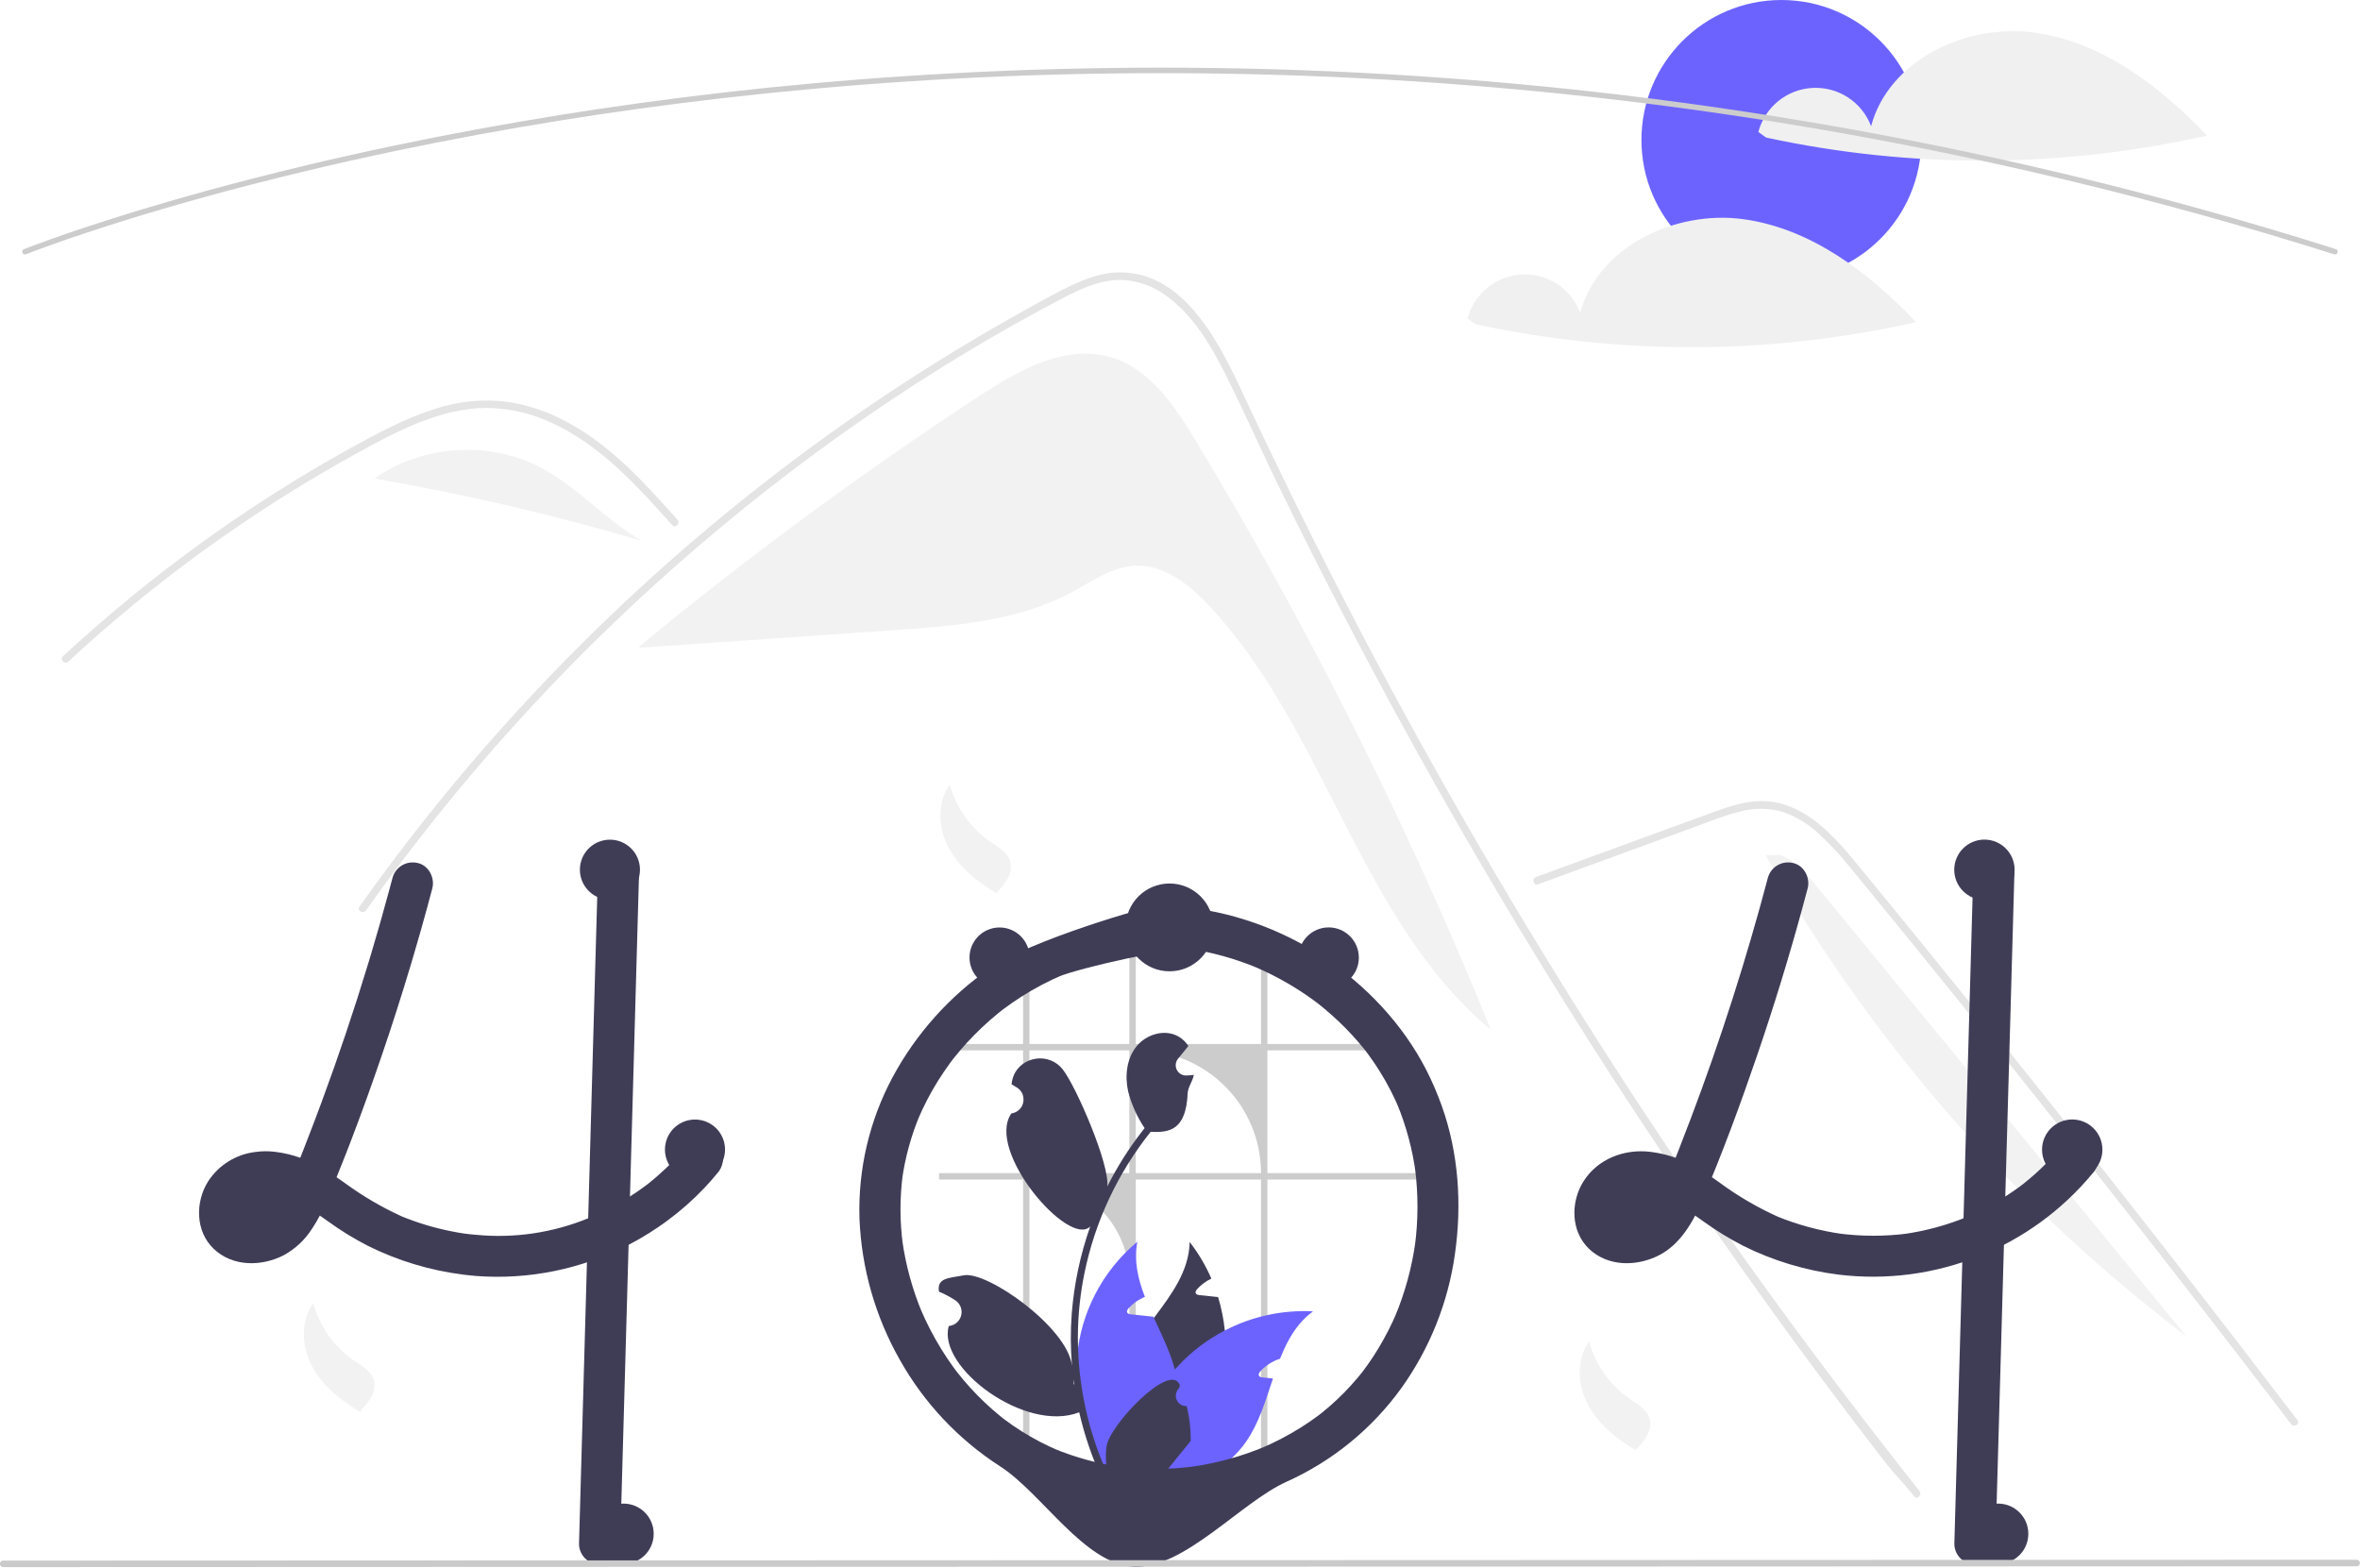
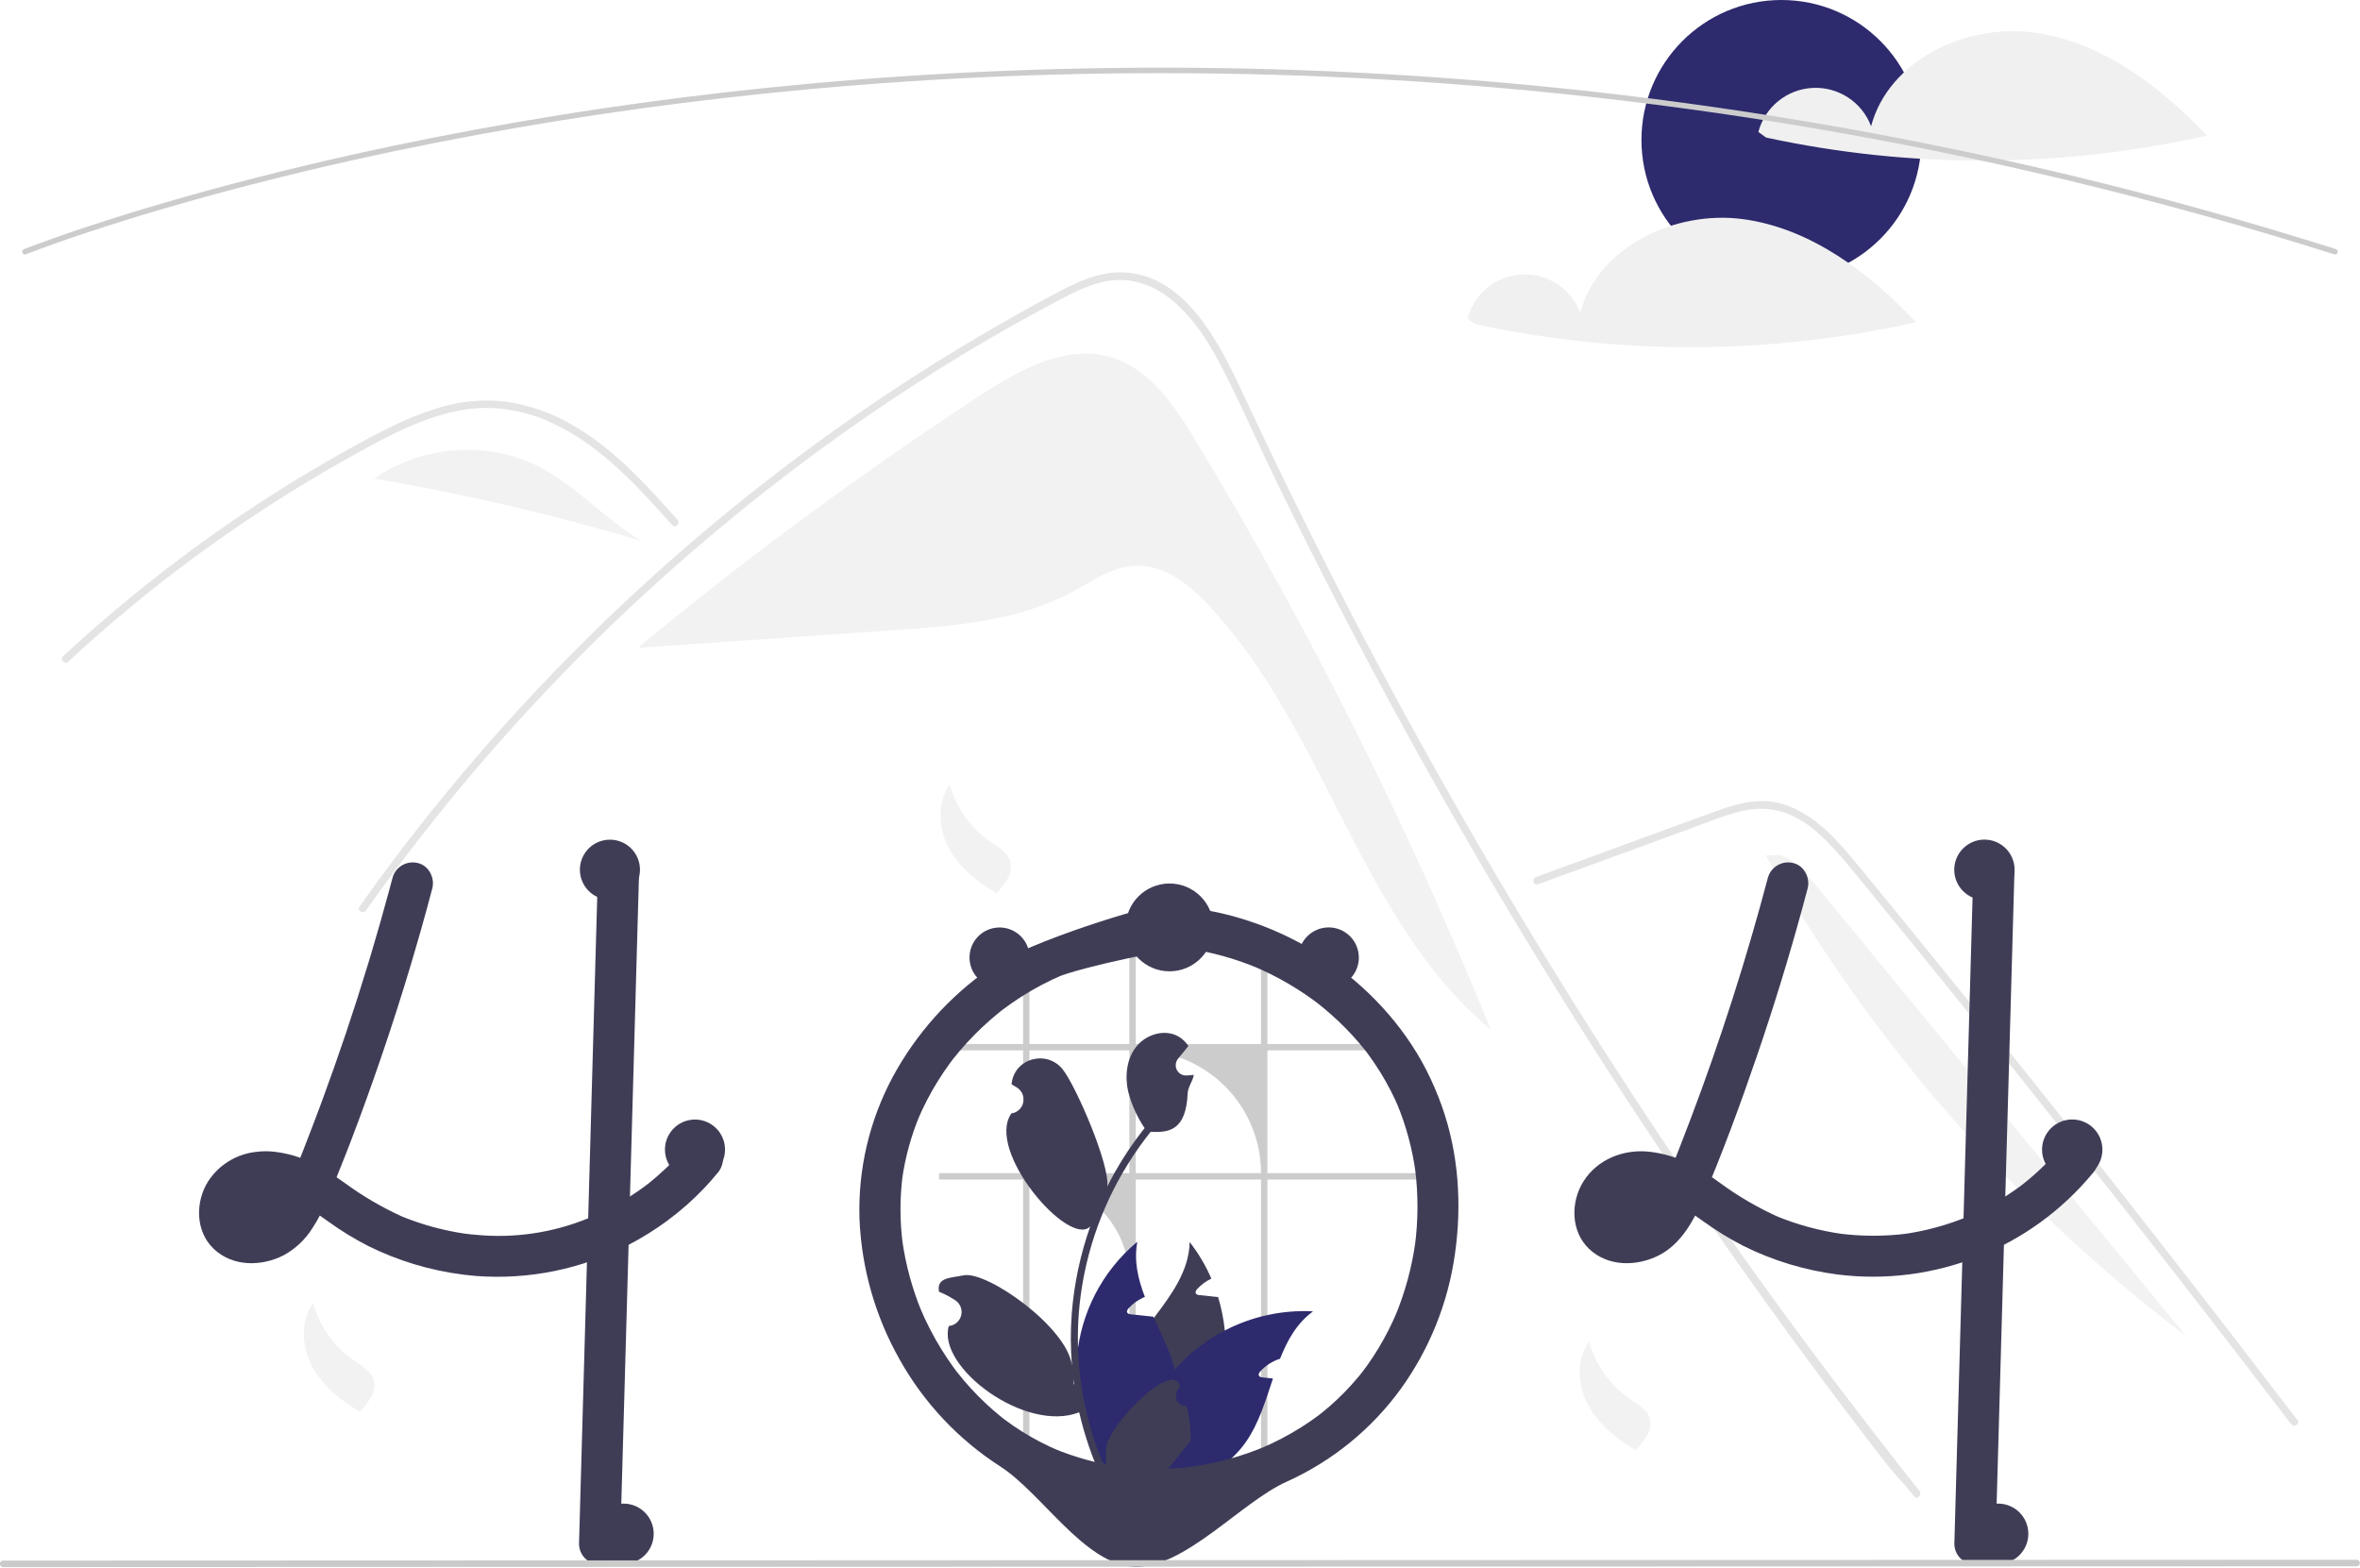
<svg xmlns="http://www.w3.org/2000/svg" data-name="Layer 1" width="860.131" height="571.148" viewBox="0 0 860.131 571.148">
  <path d="M605.67,324.953c-7.669-12.684-16.757-26.228-30.99-30.37-16.482-4.796-33.413,4.732-47.775,14.135a1392.157,1392.157,0,0,0-123.893,91.283l.043.492q46.226-3.188,92.451-6.376c22.265-1.535,45.296-3.283,64.972-13.816,7.467-3.997,14.745-9.336,23.206-9.708,10.512-.462,19.677,6.879,26.88,14.549,42.607,45.371,54.937,114.754,102.738,154.616A1516.995,1516.995,0,0,0,605.67,324.953Z" transform="translate(-169.9343 -164.426)" fill="#f2f2f2" />
  <path d="M867.571,709.781c-4.712-5.95-6.637-7.343-11.285-13.348q-56.764-73.416-106.708-151.792-33.924-53.23-64.483-108.504-14.549-26.278-28.3-52.969-10.67-20.695-20.865-41.638c-1.944-3.988-3.832-7.994-5.711-12.009-4.428-9.442-8.773-18.93-13.439-28.244-5.317-10.616-11.789-21.745-21.553-28.877a29.405,29.405,0,0,0-15.319-5.895c-7.948-.513-15.282,2.769-22.176,6.353-50.439,26.301-97.659,59.276-140.37,96.798A730.778,730.778,0,0,0,303.322,496.247c-1.008,1.439-3.392.064-2.374-1.384q6.009-8.498,12.257-16.813A734.817,734.817,0,0,1,500.805,303.064q18.248-11.826,37.183-22.542c6.362-3.603,12.752-7.16,19.251-10.497,6.371-3.273,13.137-6.215,20.416-6.325,24.77-.385,37.595,27.667,46.405,46.542q4.153,8.911,8.406,17.766,16.075,33.621,33.387,66.628,10.685,20.379,21.837,40.52,34.707,62.718,73.779,122.897c34.506,53.143,68.737,100.089,108.046,149.785C870.596,709.213,868.662,711.175,867.571,709.781Z" transform="translate(-169.9343 -164.426)" fill="#e4e4e4" />
  <path d="M414.916,355.804c-1.439-1.604-2.869-3.209-4.318-4.813-11.422-12.633-23.679-25.118-39.364-32.361a57.11,57.11,0,0,0-23.927-5.546c-8.562.028-16.932,2.273-24.843,5.418-3.74,1.494-7.398,3.19-11.001,4.996-4.116,2.072-8.159,4.281-12.183,6.509q-11.331,6.27-22.368,13.091-21.961,13.572-42.546,29.216-10.671,8.113-20.902,16.758-9.516,8.031-18.646,16.492c-1.302,1.201-3.245-.743-1.944-1.943,1.604-1.494,3.227-2.979,4.85-4.446q6.875-6.215,13.971-12.193,12.939-10.918,26.549-20.993,21.163-15.676,43.783-29.225,11.304-6.765,22.918-12.963c2.338-1.247,4.703-2.466,7.096-3.621a113.116,113.116,0,0,1,16.868-6.866,60.006,60.006,0,0,1,25.476-2.503,66.327,66.327,0,0,1,23.505,8.131c15.401,8.608,27.346,21.919,38.97,34.909C418.033,355.171,416.099,357.124,414.916,355.804Z" transform="translate(-169.9343 -164.426)" fill="#e4e4e4" />
  <path d="M730.477,486.711l36.905-13.498,18.323-6.702c5.968-2.183,11.921-4.667,18.09-6.23a28.539,28.539,0,0,1,16.374.209,37.738,37.738,0,0,1,12.771,7.917,103.64,103.64,0,0,1,10.475,11.186c3.989,4.794,7.92,9.639,11.868,14.467q24.441,29.891,48.563,60.041,24.121,30.15,47.92,60.556,23.857,30.48,47.385,61.216,2.882,3.765,5.76,7.534c1.06,1.388,3.449.02,2.375-1.388Q983.582,650.974,959.549,620.184q-24.092-30.864-48.516-61.466-24.424-30.601-49.179-60.937-6.167-7.558-12.354-15.099c-3.48-4.241-6.92-8.527-10.736-12.474-7.005-7.245-15.758-13.648-26.234-13.822-6.16-.102-12.121,1.852-17.844,3.923-6.17,2.232-12.325,4.506-18.486,6.759l-37.163,13.592-9.291,3.398c-1.649.603-.937,3.262.731,2.652Z" transform="translate(-169.9343 -164.426)" fill="#e4e4e4" />
  <path d="M366.377,334.526c-18.754-9.639-42.771-7.751-60.005,4.291a855.847,855.847,0,0,1,97.371,22.726C390.46,353.759,380.07,341.563,366.377,334.526Z" transform="translate(-169.9343 -164.426)" fill="#f2f2f2" />
  <path d="M306.188,338.784l-3.61,2.935c1.221-1.027,2.491-1.99,3.795-2.901C306.311,338.807,306.249,338.795,306.188,338.784Z" transform="translate(-169.9343 -164.426)" fill="#f2f2f2" />
  <path d="M831.549,486.846c-3.633-4.422-7.56-9.052-12.994-10.848l-5.073.2A575.436,575.436,0,0,0,966.749,651.418Q899.149,569.132,831.549,486.846Z" transform="translate(-169.9343 -164.426)" fill="#f2f2f2" />
  <path d="M516.084,450.367A37.481,37.481,0,0,0,531.015,471.325c2.82,1.92,6.157,3.762,7.122,7.035a8.379,8.379,0,0,1-.874,6.15,24.884,24.884,0,0,1-3.861,5.041l-.137.512c-6.998-4.147-13.656-9.393-17.522-16.551s-4.406-16.539.341-23.145" transform="translate(-169.9343 -164.426)" fill="#f2f2f2" />
  <path d="M749.084,653.367A37.481,37.481,0,0,0,764.015,674.325c2.82,1.92,6.157,3.762,7.122,7.035a8.379,8.379,0,0,1-.874,6.15,24.884,24.884,0,0,1-3.861,5.041l-.137.512c-6.998-4.147-13.656-9.393-17.522-16.551s-4.406-16.539.341-23.145" transform="translate(-169.9343 -164.426)" fill="#f2f2f2" />
  <path d="M284.084,639.367A37.481,37.481,0,0,0,299.015,660.325c2.82,1.92,6.157,3.762,7.122,7.035a8.379,8.379,0,0,1-.874,6.15,24.884,24.884,0,0,1-3.861,5.041l-.137.512c-6.998-4.147-13.656-9.393-17.522-16.551s-4.406-16.539.341-23.145" transform="translate(-169.9343 -164.426)" fill="#f2f2f2" />
-   <circle cx="649.249" cy="51" r="51" fill="#6c63ff" />
+   <circle cx="649.249" cy="51" r="51" fill="#2d2a6d" />
  <path d="M911.219,176.296c-24.717-3.341-52.935,10.019-59.341,34.124a21.597,21.597,0,0,0-41.094,2.109l2.83,2.027a372.275,372.275,0,0,0,160.659-.726C957.079,195.76,935.935,179.637,911.219,176.296Z" transform="translate(-169.9343 -164.426)" fill="#f0f0f0" />
  <path d="M805.219,244.296c-24.717-3.341-52.935,10.019-59.341,34.124a21.597,21.597,0,0,0-41.094,2.109l2.83,2.027a372.275,372.275,0,0,0,160.659-.726C851.079,263.76,829.935,247.637,805.219,244.296Z" transform="translate(-169.9343 -164.426)" fill="#f0f0f0" />
  <path d="M1020.946,257.154a.982.982,0,0,1-.302-.047C756.237,173.489,523.199,184.424,374.264,208.321c-20.269,3.251-40.591,7.006-60.404,11.161-5.058,1.06-10.306,2.195-15.597,3.378-6.319,1.407-12.554,2.856-18.532,4.306q-3.873.917-7.595,1.849c-3.758.928-7.572,1.895-11.66,2.957-4.568,1.178-9.209,2.413-13.797,3.672a.442.442,0,0,1-.051.015l0.0.001c-5.183,1.415-10.338,2.871-15.323,4.325-2.698.779-5.304,1.548-7.799,2.307-.279.077-.526.151-.776.228l-.536.163c-.311.095-.617.188-.924.275l-.02.006 0.0.001-.812.252c-.968.293-1.912.579-2.841.864-24.545,7.566-38.038,12.949-38.171,13.002a1,1,0,1,1-.744-1.856c.134-.053,13.693-5.463,38.328-13.058.932-.286,1.879-.572,2.85-.866l.754-.234c.026-.01.052-.018.078-.025.305-.087.61-.18.919-.273l.537-.163c.268-.081.531-.161.801-.235,2.479-.754,5.093-1.524,7.798-2.307,4.987-1.455,10.147-2.911,15.334-4.328.016-.006.033-.01.049-.015v-.001c4.604-1.263,9.263-2.503,13.845-3.685,4.094-1.063,7.915-2.032,11.68-2.962q3.738-.93,7.609-1.853c5.985-1.451,12.233-2.902,18.563-4.312,5.299-1.184,10.556-2.322,15.622-3.383,19.843-4.162,40.198-7.923,60.497-11.179C523.096,182.415,756.467,171.463,1021.246,255.201a1.0 1,0,0,1-.301,1.953Z" transform="translate(-169.9343 -164.426)" fill="#ccc" />
  <path d="M432.923,584.266a6.729,6.729,0,0,0-1.7-2.67,6.43,6.43,0,0,0-.92-.71c-2.61-1.74-6.51-2.13-8.99,0a5.81,5.81,0,0,0-.69.71q-1.11,1.365-2.28,2.67c-1.28,1.46-2.59,2.87-3.96,4.24-.39.38-.78.77-1.18,1.15-.23.23-.46.45-.69.67-.88.84-1.78,1.65-2.69,2.45-.48.43-.96.85-1.45,1.26-.73.61-1.46,1.22-2.2,1.81-.07.05-.14.1-.21.16-.02.01-.03.03-.05.04-.01,0-.02,0-.03.02a.179.179,0,0,0-.07.05c-.22.15-.37.25-.48.34.04-.02.08-.05.12-.07-.18.14-.37.28-.55.42-1.75,1.29-3.54,2.53-5.37,3.69a99.21,99.21,0,0,1-14.22,7.55c-.33.13-.67.27-1.01.4a85.97,85.97,0,0,1-40.85,6.02q-2.13-.165-4.26-.45c-1.64-.24-3.27-.53-4.89-.86a97.932,97.932,0,0,1-18.02-5.44,118.652,118.652,0,0,1-20.66-12.12c-1-.71-2.01-1.42-3.02-2.11,1.15-2.82,2.28-5.64,3.38-8.48.55-1.37,1.08-2.74,1.6-4.12,4.09-10.63,7.93-21.36,11.61-32.13q5.58-16.365,10.53-32.92.51-1.68.99-3.36,2.595-8.745,4.98-17.53c.15-.57.31-1.13.45-1.7q.69-2.52,1.35-5.04c1-3.79-1.26-8.32-5.24-9.23a7.634,7.634,0,0,0-9.22,5.24c-.43,1.62-.86,3.23-1.3,4.85q-3.165,11.745-6.66,23.41-.51,1.68-1.02,3.36-7.71,25.41-16.93,50.31-1.11,3.015-2.25,6.01c-.37.98-.74,1.96-1.12,2.94-.73,1.93-1.48,3.86-2.23,5.79-.43,1.13-.87,2.26-1.31,3.38-.29.71-.57,1.42-.85,2.12a41.809,41.809,0,0,0-8.81-2.12l-.48-.06a27.397,27.397,0,0,0-7.01.06,23.914,23.914,0,0,0-17.24,10.66c-4.77,7.51-4.71,18.25,1.98,24.63,6.89,6.57,17.32,6.52,25.43,2.41a28.351,28.351,0,0,0,10.52-9.86,50.569,50.569,0,0,0,2.74-4.65c.21.14.42.28.63.43.8.56,1.6,1.13,2.39,1.69a111.738,111.738,0,0,0,14.51,8.91,108.359,108.359,0,0,0,34.62,10.47c.27.03.53.07.8.1,1.33.17,2.67.3,4.01.41a103.782,103.782,0,0,0,55.58-11.36q2.175-1.125,4.31-2.36,3.315-1.92,6.48-4.08c1.15-.78,2.27-1.57,3.38-2.4a101.042,101.042,0,0,0,13.51-11.95q2.355-2.475,4.51-5.11a8.061,8.061,0,0,0,2.2-5.3A7.564,7.564,0,0,0,432.923,584.266Zm-165.59,23.82c.21-.15.42-.31.62-.47C267.893,607.766,267.603,607.936,267.333,608.086Zm3.21-3.23c-.23.26-.44.52-.67.78a23.366,23.366,0,0,1-2.25,2.2c-.11.1-.23.2-.35.29a.01.01,0,0,0-.01.01,3.804,3.804,0,0,0-.42.22q-.645.39-1.32.72a17.005,17.005,0,0,1-2.71.75,16.799,16.799,0,0,1-2.13.02h-.02a14.823,14.823,0,0,1-1.45-.4c-.24-.12-.47-.26-.7-.4-.09-.08-.17-.16-.22-.21a2.44,2.44,0,0,1-.27-.29.01.01,0,0,0-.01-.01c-.11-.2-.23-.4-.34-.6a.031.031,0,0,1-.01-.02c-.08-.25-.15-.51-.21-.77a12.511,12.511,0,0,1,.01-1.37,13.467,13.467,0,0,1,.54-1.88,11.068,11.068,0,0,1,.69-1.26c.02-.04.12-.2.23-.38.01-.01.01-.01.01-.02.15-.17.3-.35.46-.51.27-.3.56-.56.85-.83a18.022,18.022,0,0,1,1.75-1.01,19.481,19.481,0,0,1,2.93-.79,24.989,24.989,0,0,1,4.41.04,30.301,30.301,0,0,1,4.1,1.01,36.945,36.945,0,0,1-2.77,4.54C270.623,604.746,270.583,604.806,270.543,604.856Zm-11.12-3.29a2.18,2.18,0,0,1-.31.39A1.409,1.409,0,0,1,259.423,601.566Z" transform="translate(-169.9343 -164.426)" fill="#3f3d56" />
  <path d="M402.863,482.136q-.135,4.71-.27,9.42-.285,10.455-.59,20.92-.315,11.775-.66,23.54-.165,6.075-.34,12.15-.465,16.365-.92,32.72c-.03,1.13-.07,2.25-.1,3.38q-.225,8.115-.45,16.23-.255,8.805-.5,17.61-.18,6.6-.37,13.21-1.35,47.895-2.7,95.79a7.648,7.648,0,0,1-7.5,7.5,7.561,7.561,0,0,1-7.5-7.5q.75-26.94,1.52-53.88.675-24.36,1.37-48.72.225-8.025.45-16.06.345-12.09.68-24.18c.03-1.13.07-2.25.1-3.38.02-.99.05-1.97.08-2.96q.66-23.475,1.32-46.96.27-9.24.52-18.49.3-10.545.6-21.08c.09-3.09.17-6.17.26-9.26a7.648,7.648,0,0,1,7.5-7.5A7.561,7.561,0,0,1,402.863,482.136Z" transform="translate(-169.9343 -164.426)" fill="#3f3d56" />
  <path d="M814.291,484.217a893.238,893.238,0,0,1-28.161,87.941c-3.007,7.946-6.083,15.877-9.371,23.712l.756-1.792a54.583,54.583,0,0,1-5.59,10.612q-.229.321-.467.636,1.166-1.49.443-.589c-.254.301-.505.602-.768.895a23.664,23.664,0,0,1-2.249,2.203q-.301.258-.612.504l.938-.729c-.109.257-.873.597-1.111.743a18.254,18.254,0,0,1-2.405,1.219l1.792-.756a19.086,19.086,0,0,1-4.231,1.161l1.994-.268a17.021,17.021,0,0,1-4.298.046l1.994.268a14.002,14.002,0,0,1-3.405-.917l1.792.756a12.012,12.012,0,0,1-1.679-.896c-.271-.177-1.105-.809-.015.025,1.133.866.146.074-.088-.156-.194-.192-.37-.4-.56-.595-.882-.905.996,1.557.397.499a18.182,18.182,0,0,1-.878-1.637l.756,1.792a11.925,11.925,0,0,1-.728-2.651l.268,1.994a13.651,13.651,0,0,1-.003-3.405l-.268,1.994a15.964,15.964,0,0,1,.995-3.68l-.756,1.792a16.729,16.729,0,0,1,1.178-2.298,6.729,6.729,0,0,1,.729-1.071c.049.016-1.269,1.513-.569.757.183-.198.354-.406.539-.602.296-.314.614-.601.926-.898,1.045-.994-1.462.966-.257.179a19.049,19.049,0,0,1,2.749-1.499l-1.792.756a20.311,20.311,0,0,1,4.995-1.34l-1.994.268a25.628,25.628,0,0,1,6.461.076l-1.994-.268a33.211,33.211,0,0,1,7.892,2.22l-1.792-.756c5.39,2.314,10.163,5.749,14.928,9.118a111.95,111.95,0,0,0,14.506,8.906,108.388,108.388,0,0,0,34.622,10.474,103.933,103.933,0,0,0,92.586-36.752,8.078,8.078,0,0,0,2.197-5.303,7.632,7.632,0,0,0-2.197-5.303c-2.752-2.526-7.949-3.239-10.607,0a95.636,95.636,0,0,1-8.107,8.727q-2.017,1.914-4.142,3.71-1.214,1.026-2.461,2.011c-.393.311-1.619,1.138.263-.197-.431.306-.845.64-1.271.955a99.269,99.269,0,0,1-20.332,11.565l1.792-.756a96.836,96.836,0,0,1-24.171,6.622l1.994-.268a97.643,97.643,0,0,1-25.754-.038l1.994.268a99.8,99.8,0,0,1-24.857-6.77l1.792.756a116.025,116.025,0,0,1-21.736-12.591,86.877,86.877,0,0,0-11.113-6.994,42.824,42.824,0,0,0-14.438-4.389c-9.439-1.111-19.057,2.566-24.246,10.72-4.776,7.505-4.714,18.244,1.974,24.625,6.888,6.572,17.318,6.517,25.436,2.406,7.817-3.959,12.513-12.185,15.815-19.942,7.431-17.455,14.01-35.314,20.14-53.263q9.097-26.637,16.499-53.813.917-3.366,1.807-6.739c1.001-3.789-1.261-8.32-5.238-9.226a7.633,7.633,0,0,0-9.226,5.238Z" transform="translate(-169.9343 -164.426)" fill="#3f3d56" />
  <path d="M889.124,482.136l-2.7,95.793-2.685,95.294-1.518,53.884a7.565,7.565,0,0,0,7.5,7.5,7.649,7.649,0,0,0,7.5-7.5l2.7-95.793,2.685-95.294,1.518-53.884a7.565,7.565,0,0,0-7.5-7.5,7.649,7.649,0,0,0-7.5,7.5Z" transform="translate(-169.9343 -164.426)" fill="#3f3d56" />
  <path d="M629.526,700.361h2.329V594.319h54.329v-2.323H631.855V547.252H673.81q-.923-1.173-1.899-2.317H631.855V515.382c-.77-.328-1.547-.645-2.329-.944V544.935h-45.652V507.07c-.782.036-1.553.09-2.329.155v37.71h-36.42V516.684c-.782.346-1.553.711-2.317,1.093V544.935h-30.616v2.317h30.616v44.744h-30.616v2.323h30.616V700.361h2.317V594.319a36.413,36.413,0,0,1,36.42,36.42v69.622h2.329V594.319h45.652Zm-84.401-108.365V547.252h36.42v44.744Zm38.749,0V547.252h.914a44.741,44.741,0,0,1,44.738,44.744Z" transform="translate(-169.9343 -164.426)" opacity="0.2" />
  <path d="M615.303,668.566a63.059,63.059,0,0,1-20.05,33.7c-.74.64-1.48,1.26-2.25,1.87q-2.805.255-5.57.52c-1.53.14-3.04.29-4.54.43l-.27.03-.19-1.64-.76-6.64a37.623,37.623,0,0,1-3.3-32.44c2.64-7.12,7.42-13.41,12.12-19.65,6.49-8.62,12.8-17.14,13.03-27.65a60.544,60.544,0,0,1,7.9,13.33,16.432,16.432,0,0,0-5.12,3.77c-.41.45-.82,1.08-.54,1.62.24.46.84.57,1.36.63,1.25.13,2.51.26,3.76.39,1,.11,2,.21,3,.32a63.99,63.99,0,0,1,2.45,12.18A61.189,61.189,0,0,1,615.303,668.566Z" transform="translate(-169.9343 -164.426)" fill="#3f3d56" />
-   <path d="M648.503,642.356c-5.9,4.29-9.35,10.46-12.03,17.26a16.628,16.628,0,0,0-7.17,4.58c-.41.45-.82,1.08-.54,1.62.24.46.84.57,1.36.63,1.25.13,2.51.26,3.76.39-2.68,8.04-5.14,16.36-9.88,23.15a36.989,36.989,0,0,1-12.03,10.91,38.492,38.492,0,0,1-4.02,1.99q-7.62.585-14.95,1.25-2.805.255-5.57.52c-1.53.14-3.04.29-4.54.43q-.015-.825,0-1.65a63.304,63.304,0,0,1,15.25-39.86c.45-.52.91-1.03,1.38-1.54a61.792,61.792,0,0,1,16.81-12.7A62.654,62.654,0,0,1,648.503,642.356Z" transform="translate(-169.9343 -164.426)" fill="#6c63ff" />
-   <path d="M589.163,699.526l-1.15,3.4-.58,1.73c-1.53.14-3.04.29-4.54.43l-.27.03c-1.66.17-3.31.34-4.96.51-.43-.5-.86-1.01-1.28-1.53a62.03,62.03,0,0,1,8.07-87.11c-1.32,6.91.22,13.53,2.75,20.1-.27.11-.53.22-.78.34a16.432,16.432,0,0,0-5.12,3.77c-.41.45-.82,1.08-.54,1.62.24.46.84.57,1.36.63,1.25.13,2.51.26,3.76.39,1,.11,2,.21,3,.32q.705.075,1.41.15c.07.15.13.29.2.44,2.85,6.18,5.92,12.39,7.65,18.83a43.666,43.666,0,0,1,1.02,4.91A37.604,37.604,0,0,1,589.163,699.526Z" transform="translate(-169.9343 -164.426)" fill="#6c63ff" />
+   <path d="M648.503,642.356c-5.9,4.29-9.35,10.46-12.03,17.26a16.628,16.628,0,0,0-7.17,4.58c-.41.45-.82,1.08-.54,1.62.24.46.84.57,1.36.63,1.25.13,2.51.26,3.76.39-2.68,8.04-5.14,16.36-9.88,23.15a36.989,36.989,0,0,1-12.03,10.91,38.492,38.492,0,0,1-4.02,1.99q-7.62.585-14.95,1.25-2.805.255-5.57.52c-1.53.14-3.04.29-4.54.43q-.015-.825,0-1.65a63.304,63.304,0,0,1,15.25-39.86c.45-.52.91-1.03,1.38-1.54a61.792,61.792,0,0,1,16.81-12.7A62.654,62.654,0,0,1,648.503,642.356Z" transform="translate(-169.9343 -164.426)" fill="#2d2a6d" />
+   <path d="M589.163,699.526l-1.15,3.4-.58,1.73c-1.53.14-3.04.29-4.54.43l-.27.03c-1.66.17-3.31.34-4.96.51-.43-.5-.86-1.01-1.28-1.53a62.03,62.03,0,0,1,8.07-87.11c-1.32,6.91.22,13.53,2.75,20.1-.27.11-.53.22-.78.34a16.432,16.432,0,0,0-5.12,3.77c-.41.45-.82,1.08-.54,1.62.24.46.84.57,1.36.63,1.25.13,2.51.26,3.76.39,1,.11,2,.21,3,.32q.705.075,1.41.15c.07.15.13.29.2.44,2.85,6.18,5.92,12.39,7.65,18.83a43.666,43.666,0,0,1,1.02,4.91A37.604,37.604,0,0,1,589.163,699.526Z" transform="translate(-169.9343 -164.426)" fill="#2d2a6d" />
  <path d="M689.821,554.487c-8.609-16.792-21.946-30.921-37.632-41.304a114.237,114.237,0,0,0-52.563-18.38q-3.69-.335-7.399-.393c-2.921-.044-46.866,12.632-61.587,22.982a114.295,114.295,0,0,0-35.333,39.527,102.5,102.5,0,0,0-12.126,51.633,113.564,113.564,0,0,0,14.703,51.476,110.475,110.475,0,0,0,36.444,38.746C549.667,708.561,565.074,734.51,583.183,735.426c18.246.923,39.054-23.555,55.695-30.987a104.425,104.425,0,0,0,41.726-34.005,110.25,110.25,0,0,0,19.599-48.948c2.574-18.083,1.374-36.733-4.801-54.016a111.86,111.86,0,0,0-5.58-12.983c-1.78-3.505-6.996-4.796-10.261-2.691a7.68,7.68,0,0,0-2.691,10.261q1.568,3.088,2.915,6.278l-.756-1.792a101.151,101.151,0,0,1,6.876,25.538l-.268-1.994a109.229,109.229,0,0,1-.066,28.683l.268-1.994a109.734,109.734,0,0,1-7.555,27.674l.756-1.792a104.212,104.212,0,0,1-6.672,13.098q-1.923,3.186-4.081,6.222c-.632.888-1.283,1.761-1.939,2.631-.856,1.136,1.167-1.483.282-.369-.151.19-.3.38-.452.569q-.681.852-1.382,1.688a93.613,93.613,0,0,1-10.176,10.384q-1.366,1.192-2.778,2.331c-.469.378-.932.773-1.421,1.125.019-.013,1.58-1.199.656-.511-.29.216-.579.436-.87.652q-2.91,2.156-5.974,4.092a103.485,103.485,0,0,1-14.756,7.713l1.792-.756a109.215,109.215,0,0,1-27.597,7.552l1.994-.268a108.154,108.154,0,0,1-28.589.051l1.994.268a99.835,99.835,0,0,1-25.095-6.784l1.792.756a93.643,93.643,0,0,1-13.416-6.991q-3.174-2-6.184-4.247c-.286-.214-.57-.43-.855-.645-.915-.691.658.51.67.518a19.169,19.169,0,0,1-1.535-1.225q-1.454-1.184-2.861-2.422a101.989,101.989,0,0,1-10.493-10.709q-1.213-1.434-2.374-2.911c-.335-.426-.947-1.29.404.529-.178-.239-.362-.474-.542-.712q-.647-.858-1.276-1.728-2.203-3.048-4.188-6.246a109.29,109.29,0,0,1-7.805-15.108l.756,1.792a106.588,106.588,0,0,1-7.34-26.837l.268,1.994a97.866,97.866,0,0,1-.048-25.636l-.268,1.994A94.673,94.673,0,0,1,505.276,570.55l-.756,1.792a101.557,101.557,0,0,1,7.195-13.856q2.066-3.323,4.378-6.485.525-.718,1.062-1.428c.324-.428,1.215-1.493-.305.388.149-.184.293-.374.439-.56q1.269-1.608,2.6-3.165A107.402,107.402,0,0,1,530.772,536.215q1.474-1.292,2.995-2.529.691-.562,1.391-1.113c.187-.147.376-.291.562-.439-1.997,1.59-.555.433-.102.093q3.134-2.348,6.435-4.461a103.644,103.644,0,0,1,15.387-8.108l-1.792.756c7.76-3.258,42.141-10.949,48.394-10.11l-1.994-.268A106.225,106.225,0,0,1,628.768,517.419l-1.792-.756a110.313,110.313,0,0,1,12.6,6.329q3.043,1.784,5.967,3.763,1.384.937,2.738,1.915.677.489,1.346.989c.248.185.494.373.741.558,1.039.779-1.431-1.128-.342-.267a110.843,110.843,0,0,1,10.368,9.253q2.401,2.445,4.637,5.045,1.147,1.334,2.246,2.708c.364.455,1.605,2.101.084.085.372.493.747.982,1.114,1.479a97.977,97.977,0,0,1,8.392,13.538c1.793,3.498,6.987,4.802,10.261,2.691A7.677,7.677,0,0,0,689.821,554.487Z" transform="translate(-169.9343 -164.426)" fill="#3f3d56" />
  <path d="M602.431,676.882a3.78,3.78,0,0,1-2.739-6.551c.095-.379.164-.651.259-1.03q-.051-.124-.103-.247c-3.48-8.298-25.685,14.833-26.645,22.632a30.029,30.029,0,0,0,.527,10.328A120.392,120.392,0,0,1,562.778,652.01a116.202,116.202,0,0,1,.721-12.963q.597-5.293,1.657-10.511a121.787,121.787,0,0,1,24.151-51.616c6.874.384,12.898-.663,13.48-13.985.103-2.37,1.861-4.422,2.248-6.756-.656.086-1.323.14-1.979.183-.204.011-.42.021-.624.032l-.077.003a3.745,3.745,0,0,1-3.076-6.101q.425-.523.851-1.046c.43-.538.871-1.065,1.302-1.603a1.865,1.865,0,0,0,.14-.161c.495-.613.99-1.216,1.485-1.829a10.829,10.829,0,0,0-3.55-3.432c-4.959-2.905-11.801-.893-15.384,3.593-3.593,4.486-4.271,10.779-3.023,16.384a43.398,43.398,0,0,0,6.003,13.383c-.269.344-.549.678-.818,1.022a122.574,122.574,0,0,0-12.794,20.268c1.016-7.939-11.412-36.608-16.218-42.681-5.773-7.294-17.611-4.111-18.628,5.136q-.015.134-.029.268,1.071.604,2.096,1.282a5.127,5.127,0,0,1-2.067,9.33l-.105.016c-9.556,13.644,21.077,49.155,28.745,41.181a125.11,125.11,0,0,0-6.734,31.693,118.664,118.664,0,0,0,.086,19.16l-.032-.226C558.902,648.154,529.674,627.514,521.139,629.233c-4.917.99-9.76.765-9.013,5.725q.018.119.036.237a34.442,34.442,0,0,1,3.862,1.861q1.071.604,2.096,1.282a5.127,5.127,0,0,1-2.067,9.33l-.105.016c-.075.011-.14.022-.215.032-4.35,14.966,27.907,39.12,47.518,31.435h.011a125.075,125.075,0,0,0,8.402,24.528H601.679c.108-.334.204-.678.301-1.011a34.102,34.102,0,0,1-8.305-.495c2.227-2.733,4.454-5.487,6.681-8.219a1.861,1.861,0,0,0,.14-.161c1.13-1.398,2.27-2.786,3.399-4.185l.001-.002a49.952,49.952,0,0,0-1.464-12.725Zm-34.371-67.613.016-.021-.016.043Zm-6.648,59.932-.258-.581c.011-.42.011-.839,0-1.269,0-.118-.021-.237-.021-.355.097.742.183,1.485.29,2.227Z" transform="translate(-169.9343 -164.426)" fill="#3f3d56" />
  <circle cx="95.249" cy="439" r="11" fill="#3f3d56" />
  <circle cx="227.249" cy="559" r="11" fill="#3f3d56" />
  <circle cx="728.249" cy="559" r="11" fill="#3f3d56" />
  <circle cx="755.249" cy="419" r="11" fill="#3f3d56" />
  <circle cx="723.249" cy="317" r="11" fill="#3f3d56" />
  <path d="M434.183,583.426a10.949,10.949,0,1,1-.21-2.16A10.992,10.992,0,0,1,434.183,583.426Z" transform="translate(-169.9343 -164.426)" fill="#3f3d56" />
  <circle cx="484.249" cy="349" r="11" fill="#3f3d56" />
  <path d="M545.183,513.426a10.949,10.949,0,1,1-.21-2.16A10.992,10.992,0,0,1,545.183,513.426Z" transform="translate(-169.9343 -164.426)" fill="#3f3d56" />
  <path d="M403.183,481.426a10.949,10.949,0,1,1-.21-2.16A10.992,10.992,0,0,1,403.183,481.426Z" transform="translate(-169.9343 -164.426)" fill="#3f3d56" />
  <circle cx="599.249" cy="443" r="11" fill="#3f3d56" />
  <circle cx="426.249" cy="338" r="16" fill="#3f3d56" />
  <path d="M1028.875,735.267l-857.75.307a1.191,1.191,0,1,1,0-2.381l857.75-.307a1.191,1.191,0,0,1,0,2.381Z" transform="translate(-169.9343 -164.426)" fill="#cacaca" />
</svg>
